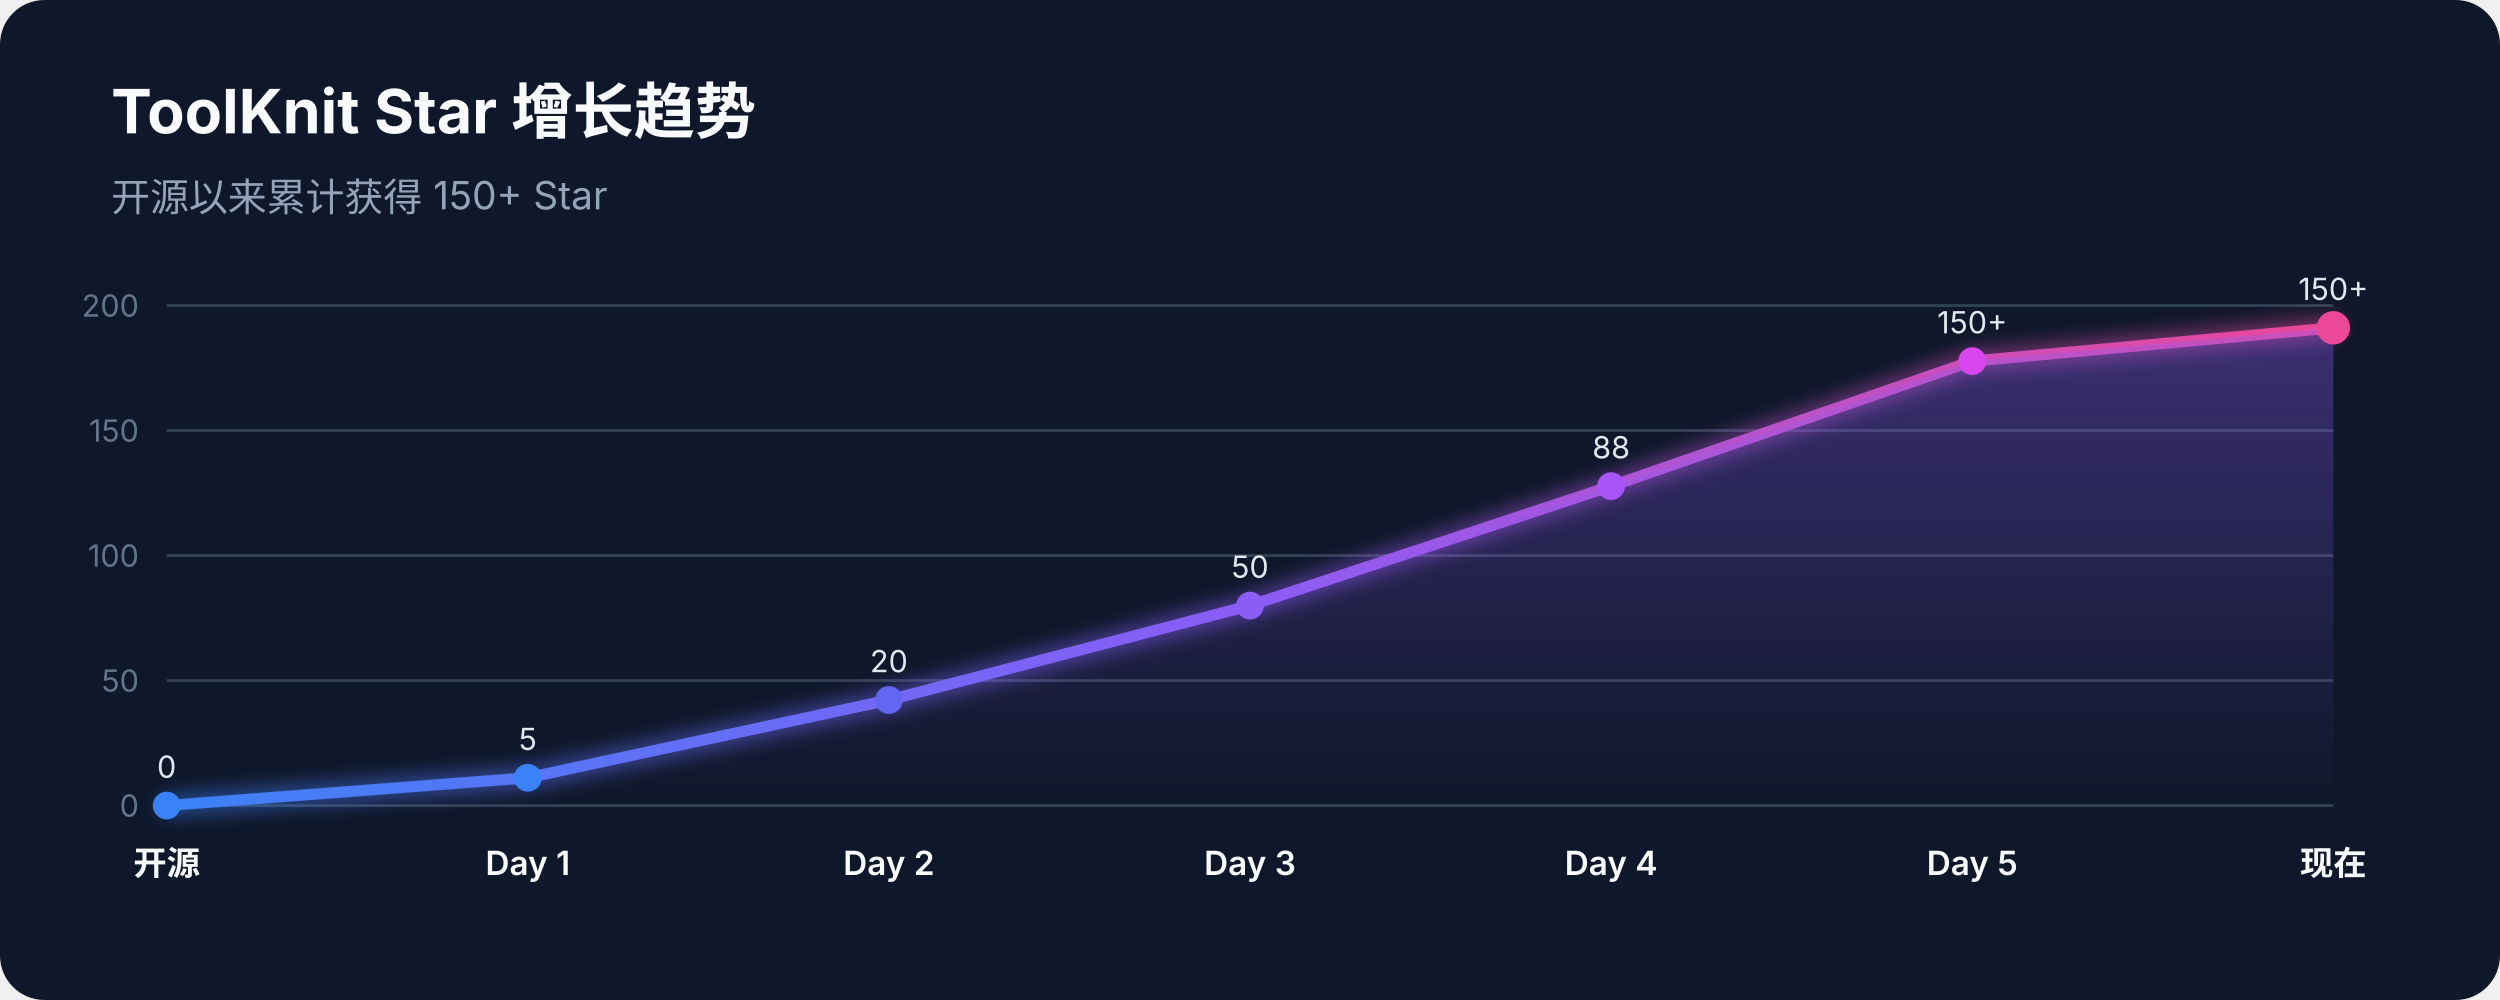
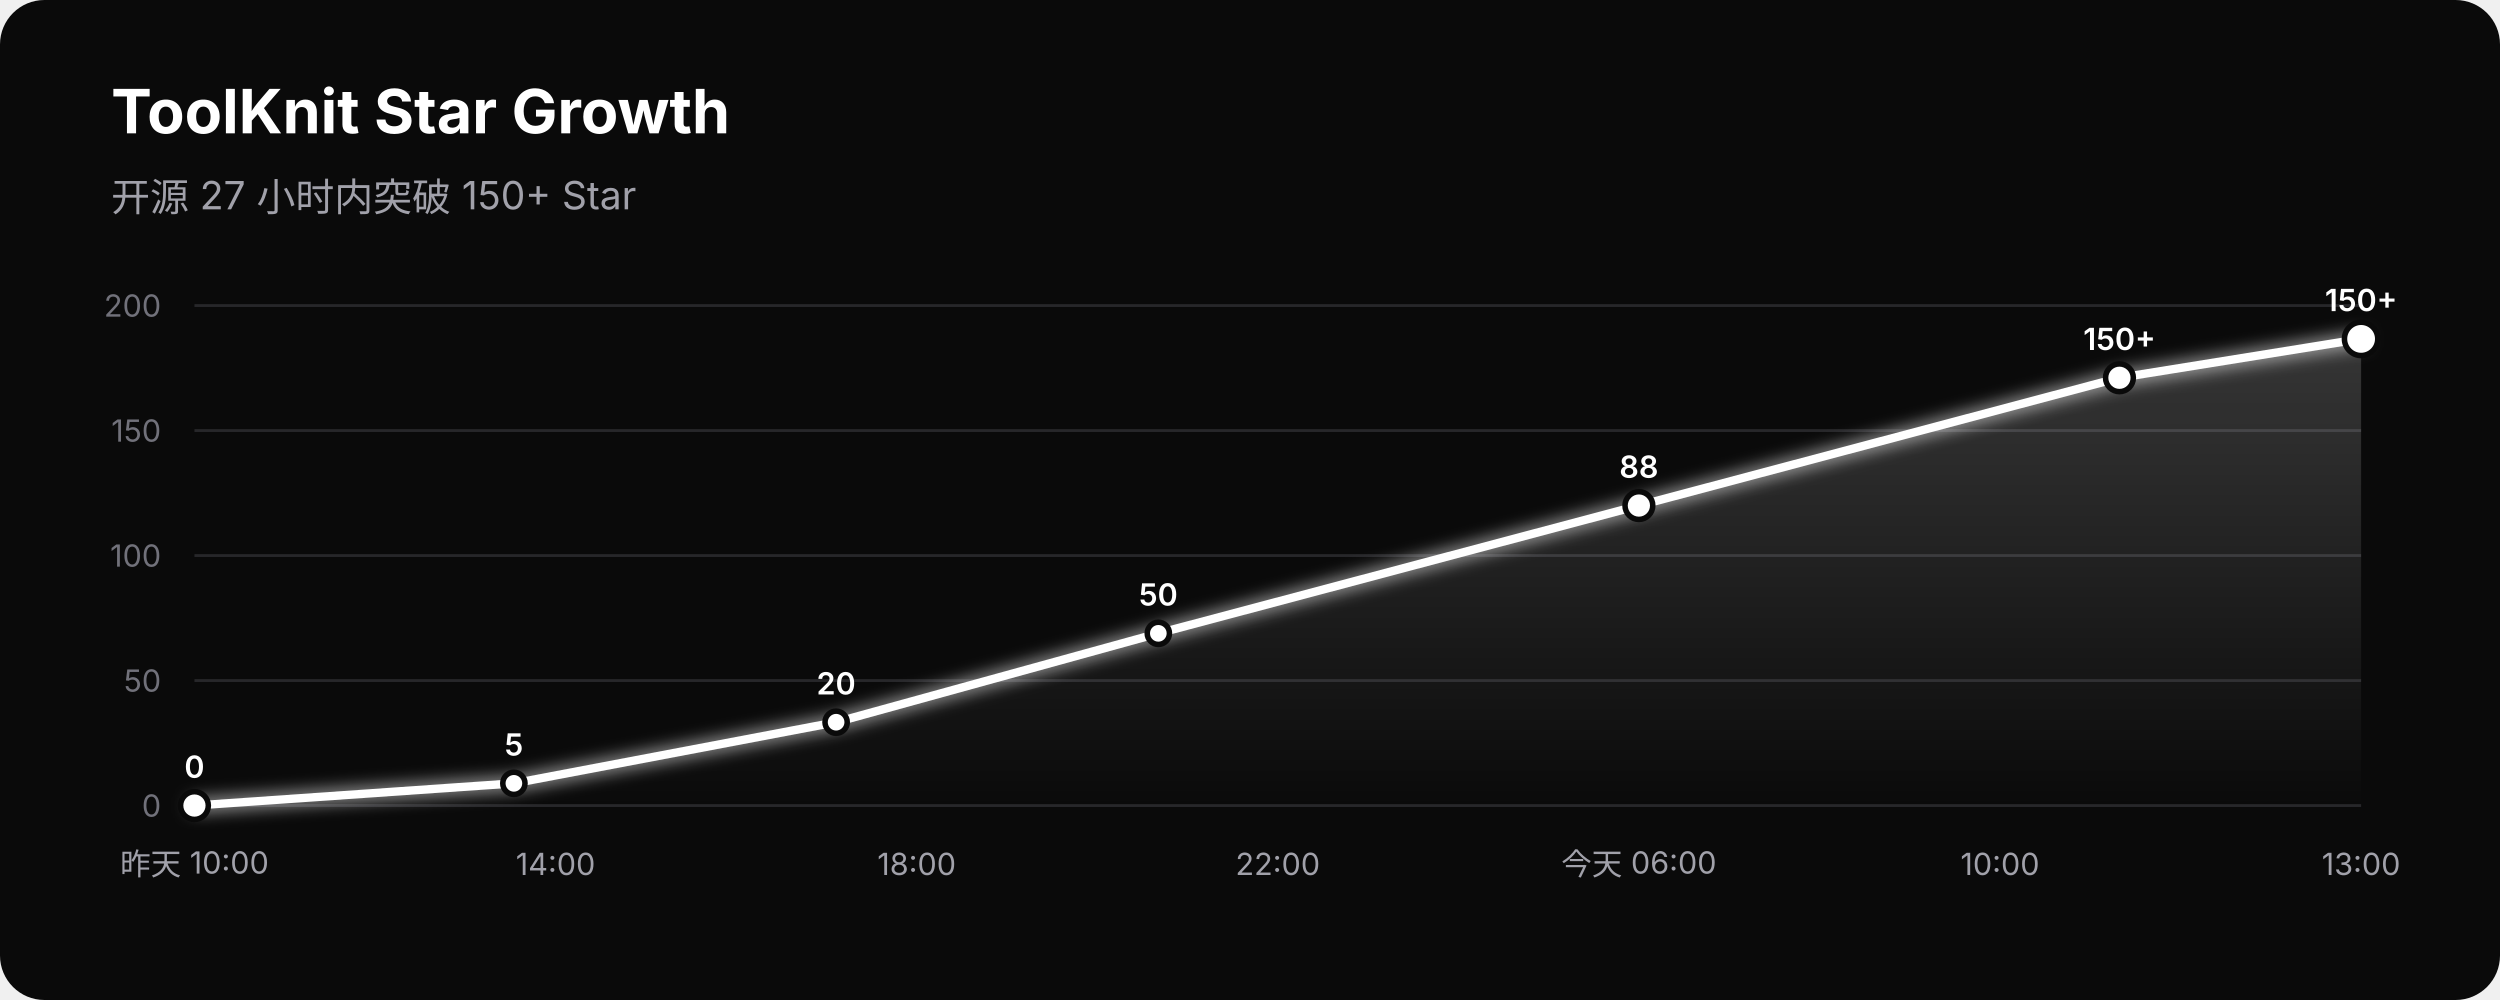
<svg xmlns="http://www.w3.org/2000/svg" width="900" height="360" viewBox="0 0 900 360">
  <defs>
-     <linearGradient id="lineGrad" x1="0%" y1="0%" x2="100%" y2="0%">
-       <stop offset="0%" stop-color="#3b82f6" />
-       <stop offset="50%" stop-color="#8b5cf6" />
-       <stop offset="100%" stop-color="#ec4899" />
-     </linearGradient>
    <linearGradient id="areaGrad" x1="0%" y1="0%" x2="0%" y2="100%">
-       <stop offset="0%" stop-color="#8b5cf6" stop-opacity="0.35" />
-       <stop offset="100%" stop-color="#8b5cf6" stop-opacity="0" />
+       <stop offset="0%" stop-color="#ffffff" stop-opacity="0.18" />
+       <stop offset="100%" stop-color="#ffffff" stop-opacity="0" />
    </linearGradient>
    <filter id="glow" x="-50%" y="-50%" width="200%" height="200%">
-       <feGaussianBlur stdDeviation="4" result="blur" />
+       <feGaussianBlur stdDeviation="3" result="blur" />
      <feMerge>
        <feMergeNode in="blur" />
        <feMergeNode in="SourceGraphic" />
      </feMerge>
    </filter>
  </defs>
-   <rect width="900" height="360" rx="16" fill="#0f172a" />
-   <text x="40" y="48" font-family="system-ui, -apple-system, BlinkMacSystemFont, 'Segoe UI', sans-serif" font-size="22" font-weight="700" fill="#f8fafc">ToolKnit Star 增长趋势</text>
-   <text x="40" y="76" font-family="system-ui, -apple-system, BlinkMacSystemFont, 'Segoe UI', sans-serif" font-size="14" fill="#94a3b8">开源以来累计获得 150+ Star</text>
-   <g transform="translate(60, 110)">
+   <rect width="900" height="360" rx="16" fill="#0a0a0a" />
+   <text x="40" y="48" font-family="system-ui, -apple-system, BlinkMacSystemFont, 'Segoe UI', sans-serif" font-size="22" font-weight="700" fill="#ffffff">ToolKnit Star Growth</text>
+   <text x="40" y="76" font-family="system-ui, -apple-system, BlinkMacSystemFont, 'Segoe UI', sans-serif" font-size="14" fill="#a1a1aa">开源 27 小时内突破 150+ Star</text>
+   <g transform="translate(70, 110)">
    <rect x="0" y="0" width="780" height="200" fill="none" />
-     <g stroke="#334155" stroke-width="1">
+     <g stroke="#27272a" stroke-width="1">
      <line x1="0" y1="180" x2="780" y2="180" />
      <line x1="0" y1="135" x2="780" y2="135" />
      <line x1="0" y1="90" x2="780" y2="90" />
      <line x1="0" y1="45" x2="780" y2="45" />
      <line x1="0" y1="0" x2="780" y2="0" />
    </g>
-     <g font-family="system-ui, -apple-system, BlinkMacSystemFont, 'Segoe UI', sans-serif" font-size="11" fill="#64748b">
-       <text x="-10" y="184" text-anchor="end">0</text>
-       <text x="-10" y="139" text-anchor="end">50</text>
-       <text x="-10" y="94" text-anchor="end">100</text>
-       <text x="-10" y="49" text-anchor="end">150</text>
-       <text x="-10" y="4" text-anchor="end">200</text>
+     <g font-family="system-ui, -apple-system, BlinkMacSystemFont, 'Segoe UI', sans-serif" font-size="11" fill="#71717a">
+       <text x="-12" y="184" text-anchor="end">0</text>
+       <text x="-12" y="139" text-anchor="end">50</text>
+       <text x="-12" y="94" text-anchor="end">100</text>
+       <text x="-12" y="49" text-anchor="end">150</text>
+       <text x="-12" y="4" text-anchor="end">200</text>
    </g>
-     <path d="M 0,180 L 130,170 L 260,142 L 390,108 L 520,65 L 650,20 L 780,8" fill="none" stroke="url(#lineGrad)" stroke-width="4" stroke-linecap="round" stroke-linejoin="round" filter="url(#glow)" />
-     <path d="M 0,180 L 130,170 L 260,142 L 390,108 L 520,65 L 650,20 L 780,8 L 780,180 L 0,180 Z" fill="url(#areaGrad)" />
-     <g>
-       <circle cx="0" cy="180" r="5" fill="#3b82f6" />
-       <circle cx="130" cy="170" r="5" fill="#3b82f6" />
-       <circle cx="260" cy="142" r="5" fill="#6366f1" />
-       <circle cx="390" cy="108" r="5" fill="#8b5cf6" />
-       <circle cx="520" cy="65" r="5" fill="#a855f7" />
-       <circle cx="650" cy="20" r="5" fill="#d946ef" />
-       <circle cx="780" cy="8" r="6" fill="#ec4899" />
+     <path d="M 0,180 L 115,172 L 231,150 L 347,118 L 520,72 L 693,26 L 780,12" fill="none" stroke="#ffffff" stroke-width="3" stroke-linecap="round" stroke-linejoin="round" filter="url(#glow)" />
+     <path d="M 0,180 L 115,172 L 231,150 L 347,118 L 520,72 L 693,26 L 780,12 L 780,180 L 0,180 Z" fill="url(#areaGrad)" />
+     <g fill="#ffffff" stroke="#0a0a0a" stroke-width="2">
+       <circle cx="0" cy="180" r="5" />
+       <circle cx="115" cy="172" r="4" />
+       <circle cx="231" cy="150" r="4" />
+       <circle cx="347" cy="118" r="4" />
+       <circle cx="520" cy="72" r="5" />
+       <circle cx="693" cy="26" r="5" />
+       <circle cx="780" cy="12" r="6" />
    </g>
-     <g font-family="system-ui, -apple-system, BlinkMacSystemFont, 'Segoe UI', sans-serif" font-size="12" font-weight="600" fill="#f8fafc" text-anchor="middle">
-       <text x="0" y="205">开源</text>
-       <text x="130" y="205">Day 1</text>
-       <text x="260" y="205">Day 2</text>
-       <text x="390" y="205">Day 3</text>
-       <text x="520" y="205">Day 4</text>
-       <text x="650" y="205">Day 5</text>
-       <text x="780" y="205">现在</text>
+     <g font-family="system-ui, -apple-system, BlinkMacSystemFont, 'Segoe UI', sans-serif" font-size="11" fill="#a1a1aa" text-anchor="middle">
+       <text x="0" y="205">昨天 10:00</text>
+       <text x="130" y="205">14:00</text>
+       <text x="260" y="205">18:00</text>
+       <text x="390" y="205">22:00</text>
+       <text x="520" y="205">今天 06:00</text>
+       <text x="650" y="205">10:00</text>
+       <text x="780" y="205">13:00</text>
    </g>
-     <g font-family="system-ui, -apple-system, BlinkMacSystemFont, 'Segoe UI', sans-serif" font-size="11" fill="#e2e8f0" text-anchor="middle">
+     <g font-family="system-ui, -apple-system, BlinkMacSystemFont, 'Segoe UI', sans-serif" font-size="11" font-weight="600" fill="#ffffff" text-anchor="middle">
      <text x="0" y="170">0</text>
-       <text x="130" y="160">5</text>
-       <text x="260" y="132">20</text>
-       <text x="390" y="98">50</text>
-       <text x="520" y="55">88</text>
-       <text x="650" y="10">150+</text>
-       <text x="780" y="-2">150+</text>
+       <text x="115" y="162">5</text>
+       <text x="231" y="140">20</text>
+       <text x="347" y="108">50</text>
+       <text x="520" y="62">88</text>
+       <text x="693" y="16">150+</text>
+       <text x="780" y="2">150+</text>
    </g>
  </g>
</svg>
